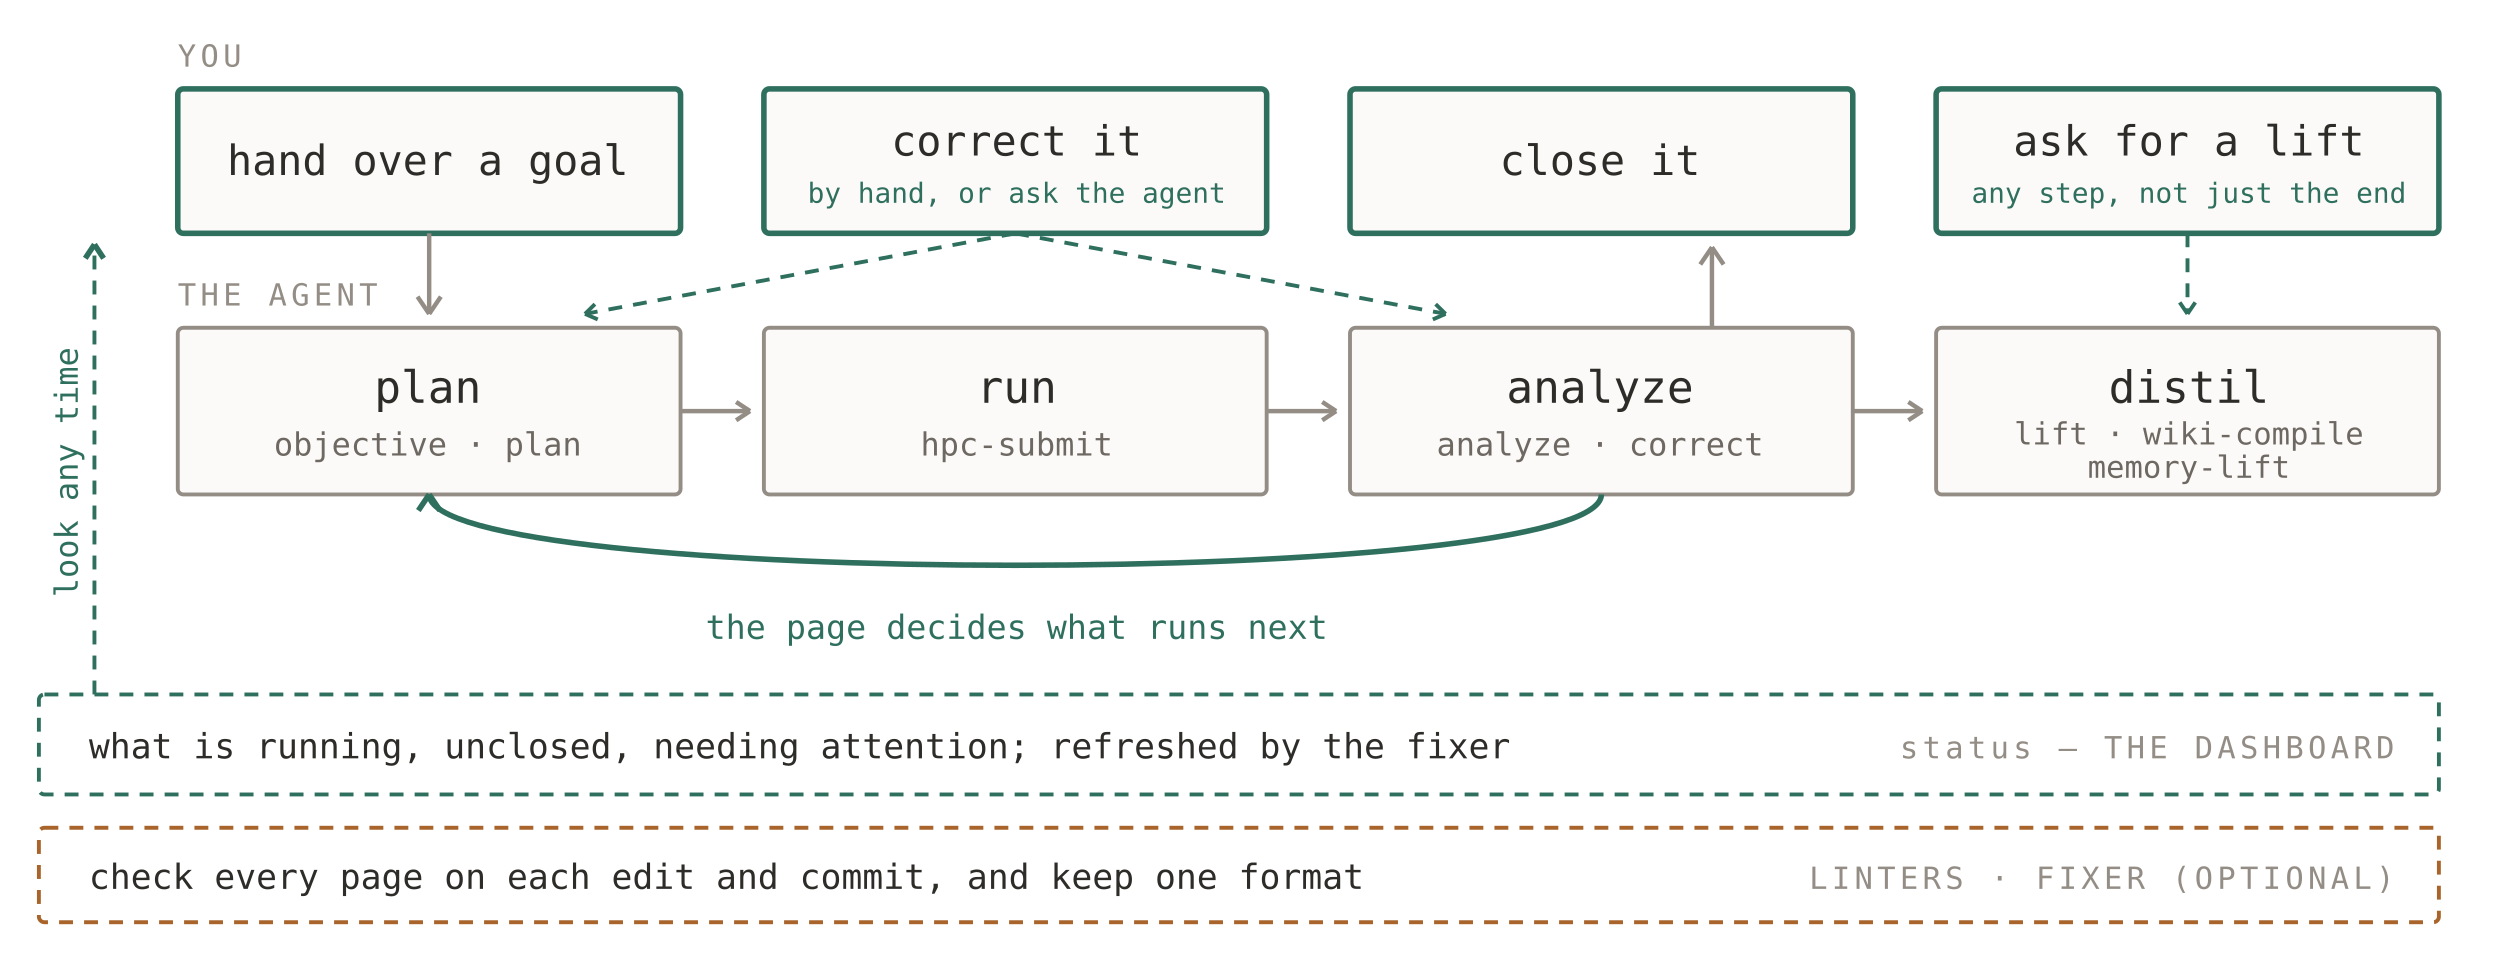
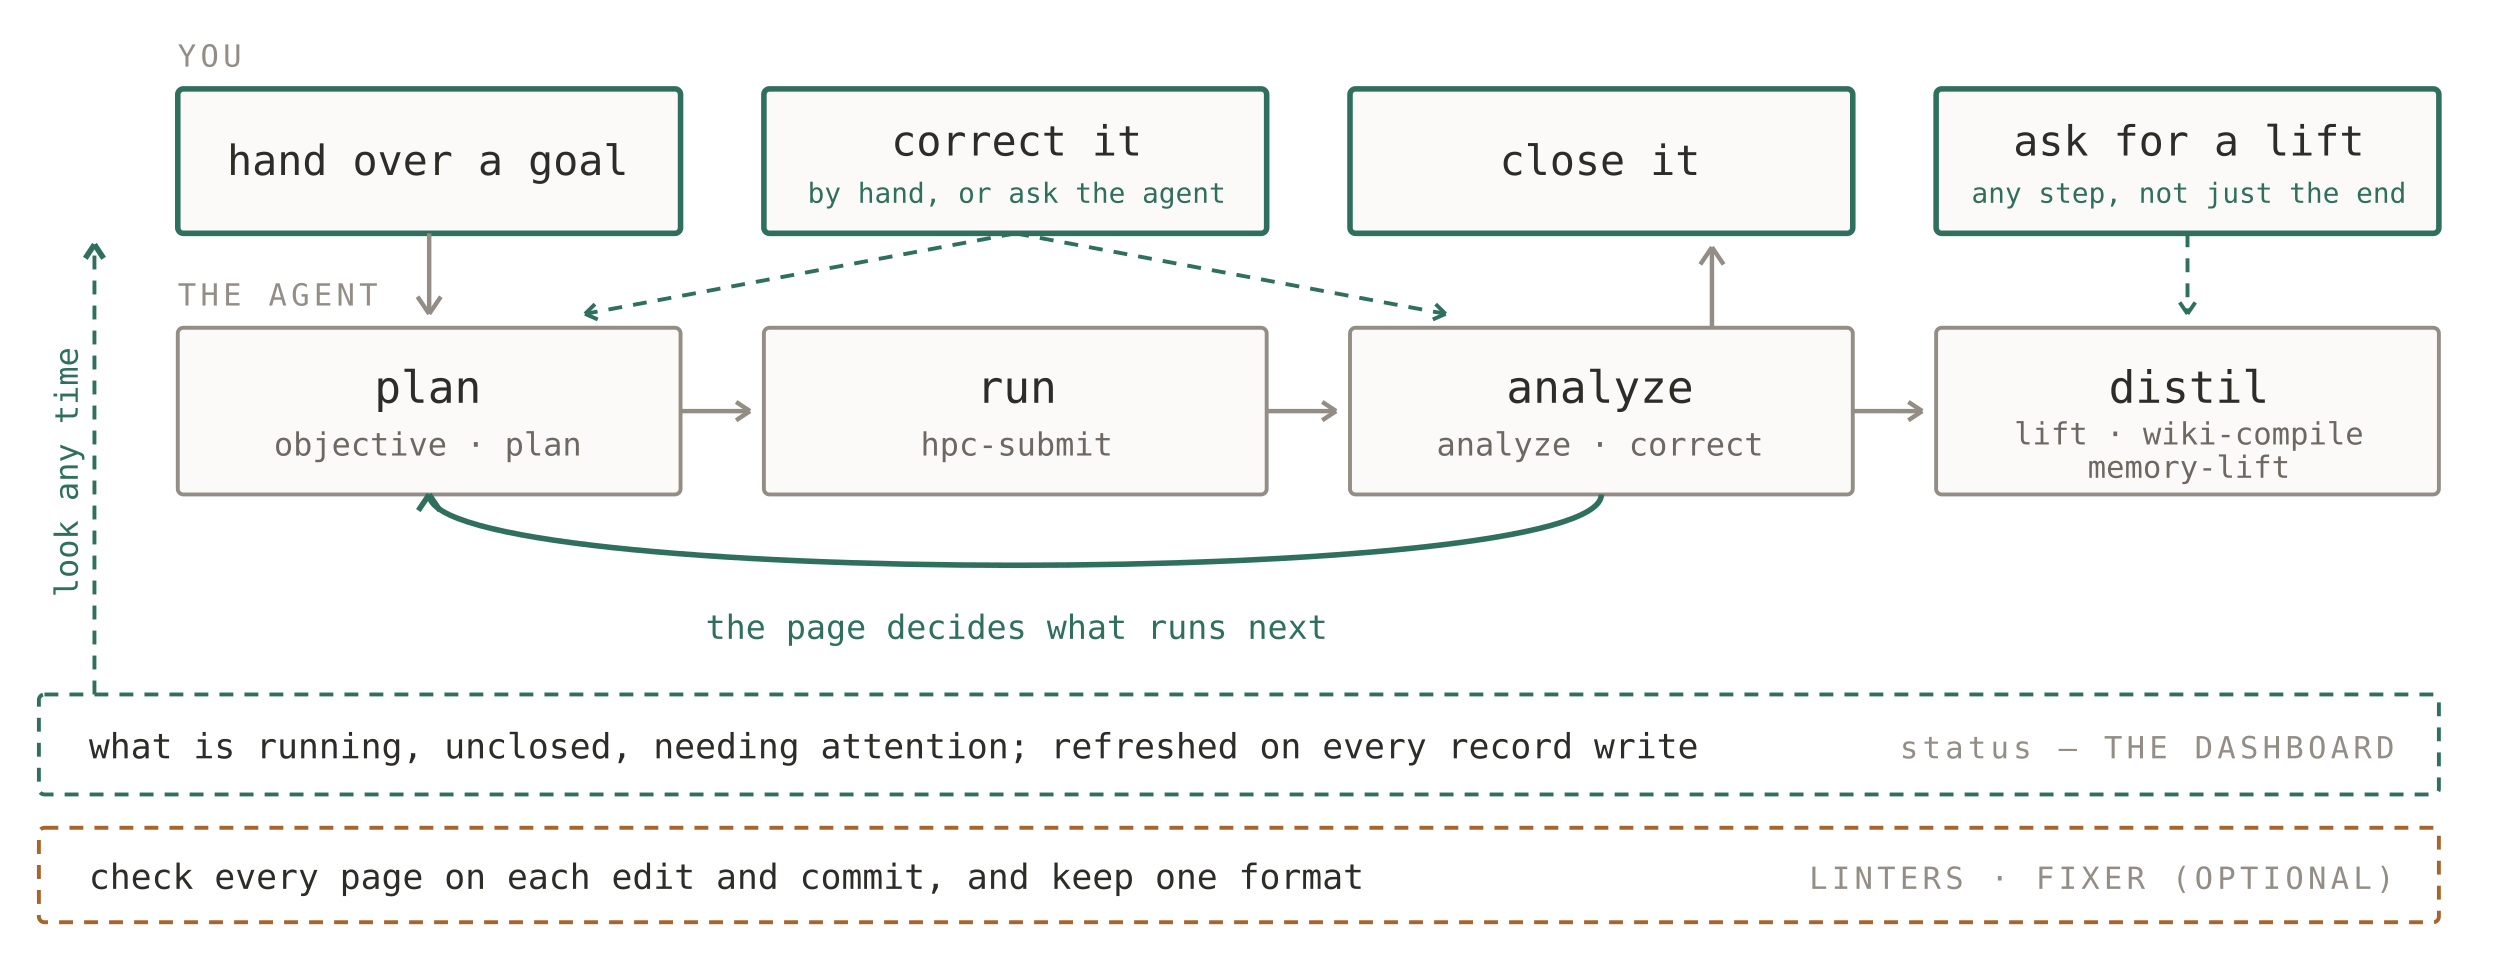
- <svg xmlns="http://www.w3.org/2000/svg" viewBox="0 0 900 344" role="img" aria-label="Two lanes and two bands. Top, what only you do: hand over a goal, correct it at any step, close it, ask for a lift. Below it, what the agent does: plan, run, analyze, distil, each naming the skills it drives, with an arc returning from analyze to plan where the page decides what runs next. Beneath both, the dashboard showing what is running, unclosed and needing attention; and the linters, which check every page on each edit and commit, with the optional fixer that re-runs them and keeps the dashboard current in the background.">
+ <svg xmlns="http://www.w3.org/2000/svg" viewBox="0 0 900 344" role="img" aria-label="Two lanes and two bands. Top, what only you do: hand over a goal, correct it at any step, close it, ask for a lift. Below it, what the agent does: plan, run, analyze, distil, each naming the skills it drives, with an arc returning from analyze to plan where the page decides what runs next. Beneath both, the dashboard showing what is running, unclosed and needing attention; and the linters, which check every page on each edit and commit, with the optional fixer that re-runs them in the background.">
  <text font-family="ui-monospace,SFMono-Regular,Menlo,Consolas,monospace" fill="#938D85" letter-spacing="0.14em" x="64" y="24" text-anchor="start" style="font-size:11px">YOU</text>
  <rect fill="#FBFAF8" stroke="#2F6F5E" stroke-width="2" x="64" y="32" width="181" height="52" rx="2" />
  <text font-family="ui-monospace,SFMono-Regular,Menlo,Consolas,monospace" fill="#2E2C29" x="154" y="63" text-anchor="middle" style="font-size:15px">hand over a goal</text>
  <rect fill="#FBFAF8" stroke="#2F6F5E" stroke-width="2" x="275" y="32" width="181" height="52" rx="2" />
  <text font-family="ui-monospace,SFMono-Regular,Menlo,Consolas,monospace" fill="#2E2C29" x="366" y="56" text-anchor="middle" style="font-size:15px">correct it</text>
  <text font-family="ui-monospace,SFMono-Regular,Menlo,Consolas,monospace" fill="#2F6F5E" x="366" y="73" text-anchor="middle" style="font-size:10px">by hand, or ask the agent</text>
  <rect fill="#FBFAF8" stroke="#2F6F5E" stroke-width="2" x="486" y="32" width="181" height="52" rx="2" />
  <text font-family="ui-monospace,SFMono-Regular,Menlo,Consolas,monospace" fill="#2E2C29" x="576" y="63" text-anchor="middle" style="font-size:15px">close it</text>
  <rect fill="#FBFAF8" stroke="#2F6F5E" stroke-width="2" x="697" y="32" width="181" height="52" rx="2" />
  <text font-family="ui-monospace,SFMono-Regular,Menlo,Consolas,monospace" fill="#2E2C29" x="788" y="56" text-anchor="middle" style="font-size:15px">ask for a lift</text>
  <text font-family="ui-monospace,SFMono-Regular,Menlo,Consolas,monospace" fill="#2F6F5E" x="788" y="73" text-anchor="middle" style="font-size:10px">any step, not just the end</text>
  <text font-family="ui-monospace,SFMono-Regular,Menlo,Consolas,monospace" fill="#938D85" letter-spacing="0.14em" x="64" y="110" text-anchor="start" style="font-size:11px">THE AGENT</text>
  <rect fill="#FBFAF8" stroke="#938D85" stroke-width="1.4" x="64" y="118" width="181" height="60" rx="2" />
  <text font-family="ui-monospace,SFMono-Regular,Menlo,Consolas,monospace" fill="#2E2C29" x="154" y="145" text-anchor="middle" style="font-size:16px">plan</text>
  <text font-family="ui-monospace,SFMono-Regular,Menlo,Consolas,monospace" fill="#6E6862" x="154" y="164" text-anchor="middle" style="font-size:11.5px">objective · plan</text>
  <rect fill="#FBFAF8" stroke="#938D85" stroke-width="1.4" x="275" y="118" width="181" height="60" rx="2" />
  <text font-family="ui-monospace,SFMono-Regular,Menlo,Consolas,monospace" fill="#2E2C29" x="366" y="145" text-anchor="middle" style="font-size:16px">run</text>
  <text font-family="ui-monospace,SFMono-Regular,Menlo,Consolas,monospace" fill="#6E6862" x="366" y="164" text-anchor="middle" style="font-size:11.5px">hpc-submit</text>
  <rect fill="#FBFAF8" stroke="#938D85" stroke-width="1.4" x="486" y="118" width="181" height="60" rx="2" />
  <text font-family="ui-monospace,SFMono-Regular,Menlo,Consolas,monospace" fill="#2E2C29" x="576" y="145" text-anchor="middle" style="font-size:16px">analyze</text>
  <text font-family="ui-monospace,SFMono-Regular,Menlo,Consolas,monospace" fill="#6E6862" x="576" y="164" text-anchor="middle" style="font-size:11.5px">analyze · correct</text>
  <rect fill="#FBFAF8" stroke="#938D85" stroke-width="1.4" x="697" y="118" width="181" height="60" rx="2" />
  <text font-family="ui-monospace,SFMono-Regular,Menlo,Consolas,monospace" fill="#2E2C29" x="788" y="145" text-anchor="middle" style="font-size:16px">distil</text>
  <text font-family="ui-monospace,SFMono-Regular,Menlo,Consolas,monospace" fill="#6E6862" x="788" y="160" text-anchor="middle" style="font-size:11px">lift · wiki-compile</text>
  <text font-family="ui-monospace,SFMono-Regular,Menlo,Consolas,monospace" fill="#6E6862" x="788" y="172" text-anchor="middle" style="font-size:11px">memory-lift</text>
  <line fill="none" stroke="#938D85" stroke-width="1.6" x1="154.5" y1="84.0" x2="154.5" y2="113.0" />
  <line fill="none" stroke="#938D85" stroke-width="1.6" x1="154.5" y1="113.0" x2="150.3" y2="106.8" />
  <line fill="none" stroke="#938D85" stroke-width="1.6" x1="154.5" y1="113.0" x2="158.7" y2="106.8" />
  <line fill="none" stroke="#938D85" stroke-width="1.6" x1="616.3" y1="118.0" x2="616.3" y2="89.0" />
  <line fill="none" stroke="#938D85" stroke-width="1.6" x1="616.3" y1="89.0" x2="620.5" y2="95.2" />
  <line fill="none" stroke="#938D85" stroke-width="1.6" x1="616.3" y1="89.0" x2="612.1" y2="95.2" />
  <line fill="none" stroke="#2F6F5E" stroke-width="1.4" stroke-dasharray="5 4" x1="365.5" y1="84.0" x2="520.4" y2="113.0" />
  <line fill="none" stroke="#2F6F5E" stroke-width="1.4" stroke-dasharray="5 4" x1="520.4" y1="113.0" x2="513.5" y2="116.0" />
  <line fill="none" stroke="#2F6F5E" stroke-width="1.4" stroke-dasharray="5 4" x1="520.4" y1="113.0" x2="515.0" y2="107.7" />
  <line fill="none" stroke="#2F6F5E" stroke-width="1.4" stroke-dasharray="5 4" x1="365.5" y1="84.0" x2="210.6" y2="113.0" />
  <line fill="none" stroke="#2F6F5E" stroke-width="1.4" stroke-dasharray="5 4" x1="210.6" y1="113.0" x2="216.0" y2="107.7" />
  <line fill="none" stroke="#2F6F5E" stroke-width="1.4" stroke-dasharray="5 4" x1="210.6" y1="113.0" x2="217.5" y2="116.0" />
  <line fill="none" stroke="#2F6F5E" stroke-width="1.4" stroke-dasharray="5 4" x1="787.5" y1="84.0" x2="787.5" y2="113.0" />
  <line fill="none" stroke="#2F6F5E" stroke-width="1.4" stroke-dasharray="5 4" x1="787.5" y1="113.0" x2="783.3" y2="106.8" />
  <line fill="none" stroke="#2F6F5E" stroke-width="1.4" stroke-dasharray="5 4" x1="787.5" y1="113.0" x2="791.7" y2="106.8" />
  <line fill="none" stroke="#938D85" stroke-width="1.6" x1="245.0" y1="148.0" x2="270.0" y2="148.0" />
  <line fill="none" stroke="#938D85" stroke-width="1.6" x1="270.0" y1="148.0" x2="265.0" y2="151.3" />
  <line fill="none" stroke="#938D85" stroke-width="1.6" x1="270.0" y1="148.0" x2="265.0" y2="144.7" />
  <line fill="none" stroke="#938D85" stroke-width="1.6" x1="456.0" y1="148.0" x2="481.0" y2="148.0" />
  <line fill="none" stroke="#938D85" stroke-width="1.6" x1="481.0" y1="148.0" x2="476.0" y2="151.3" />
  <line fill="none" stroke="#938D85" stroke-width="1.6" x1="481.0" y1="148.0" x2="476.0" y2="144.7" />
  <line fill="none" stroke="#938D85" stroke-width="1.6" x1="667.0" y1="148.0" x2="692.0" y2="148.0" />
  <line fill="none" stroke="#938D85" stroke-width="1.6" x1="692.0" y1="148.0" x2="687.0" y2="151.3" />
  <line fill="none" stroke="#938D85" stroke-width="1.6" x1="692.0" y1="148.0" x2="687.0" y2="144.7" />
  <path fill="none" stroke="#2F6F5E" stroke-width="2" d="M576.5,178 C576.5,212 154.5,212 154.5,178" />
  <line fill="none" stroke="#2F6F5E" stroke-width="2" x1="154.5" y1="178.0" x2="158.4" y2="183.8" />
  <line fill="none" stroke="#2F6F5E" stroke-width="2" x1="154.5" y1="178.0" x2="150.6" y2="183.8" />
  <text font-family="ui-monospace,SFMono-Regular,Menlo,Consolas,monospace" fill="#2F6F5E" x="366" y="230" text-anchor="middle" style="font-size:12px">the page decides what runs next</text>
  <rect fill="none" stroke="#2F6F5E" stroke-width="1.4" stroke-dasharray="5 4" x="14" y="250" width="864" height="36" rx="2" />
-   <text font-family="ui-monospace,SFMono-Regular,Menlo,Consolas,monospace" fill="#2E2C29" x="32" y="273" text-anchor="start" style="font-size:12.5px">what is running, unclosed, needing attention; refreshed by the fixer</text>
+   <text font-family="ui-monospace,SFMono-Regular,Menlo,Consolas,monospace" fill="#2E2C29" x="32" y="273" text-anchor="start" style="font-size:12.5px">what is running, unclosed, needing attention; refreshed on every record write</text>
  <text font-family="ui-monospace,SFMono-Regular,Menlo,Consolas,monospace" fill="#938D85" letter-spacing="0.14em" x="862" y="273" text-anchor="end" style="font-size:11px">status — THE DASHBOARD</text>
  <line fill="none" stroke="#2F6F5E" stroke-width="1.4" stroke-dasharray="5 4" x1="34" y1="250" x2="34" y2="92" />
  <line fill="none" stroke="#2F6F5E" stroke-width="2" x1="34.0" y1="88.0" x2="37.3" y2="93.0" />
  <line fill="none" stroke="#2F6F5E" stroke-width="2" x1="34.0" y1="88.0" x2="30.7" y2="93.0" />
  <text font-family="ui-monospace,SFMono-Regular,Menlo,Consolas,monospace" fill="#2F6F5E" x="-170" y="28" text-anchor="middle" style="font-size:11.5px" transform="rotate(-90 0 0)">look any time</text>
  <rect fill="none" stroke="#A8642A" stroke-width="1.4" stroke-dasharray="5 4" x="14" y="298" width="864" height="34" rx="2" />
  <text font-family="ui-monospace,SFMono-Regular,Menlo,Consolas,monospace" fill="#2E2C29" x="32" y="320" text-anchor="start" style="font-size:12.5px">check every page on each edit and commit, and keep one format</text>
  <text font-family="ui-monospace,SFMono-Regular,Menlo,Consolas,monospace" fill="#938D85" letter-spacing="0.14em" x="862" y="320" text-anchor="end" style="font-size:11px">LINTERS · FIXER (OPTIONAL)</text>
</svg>
